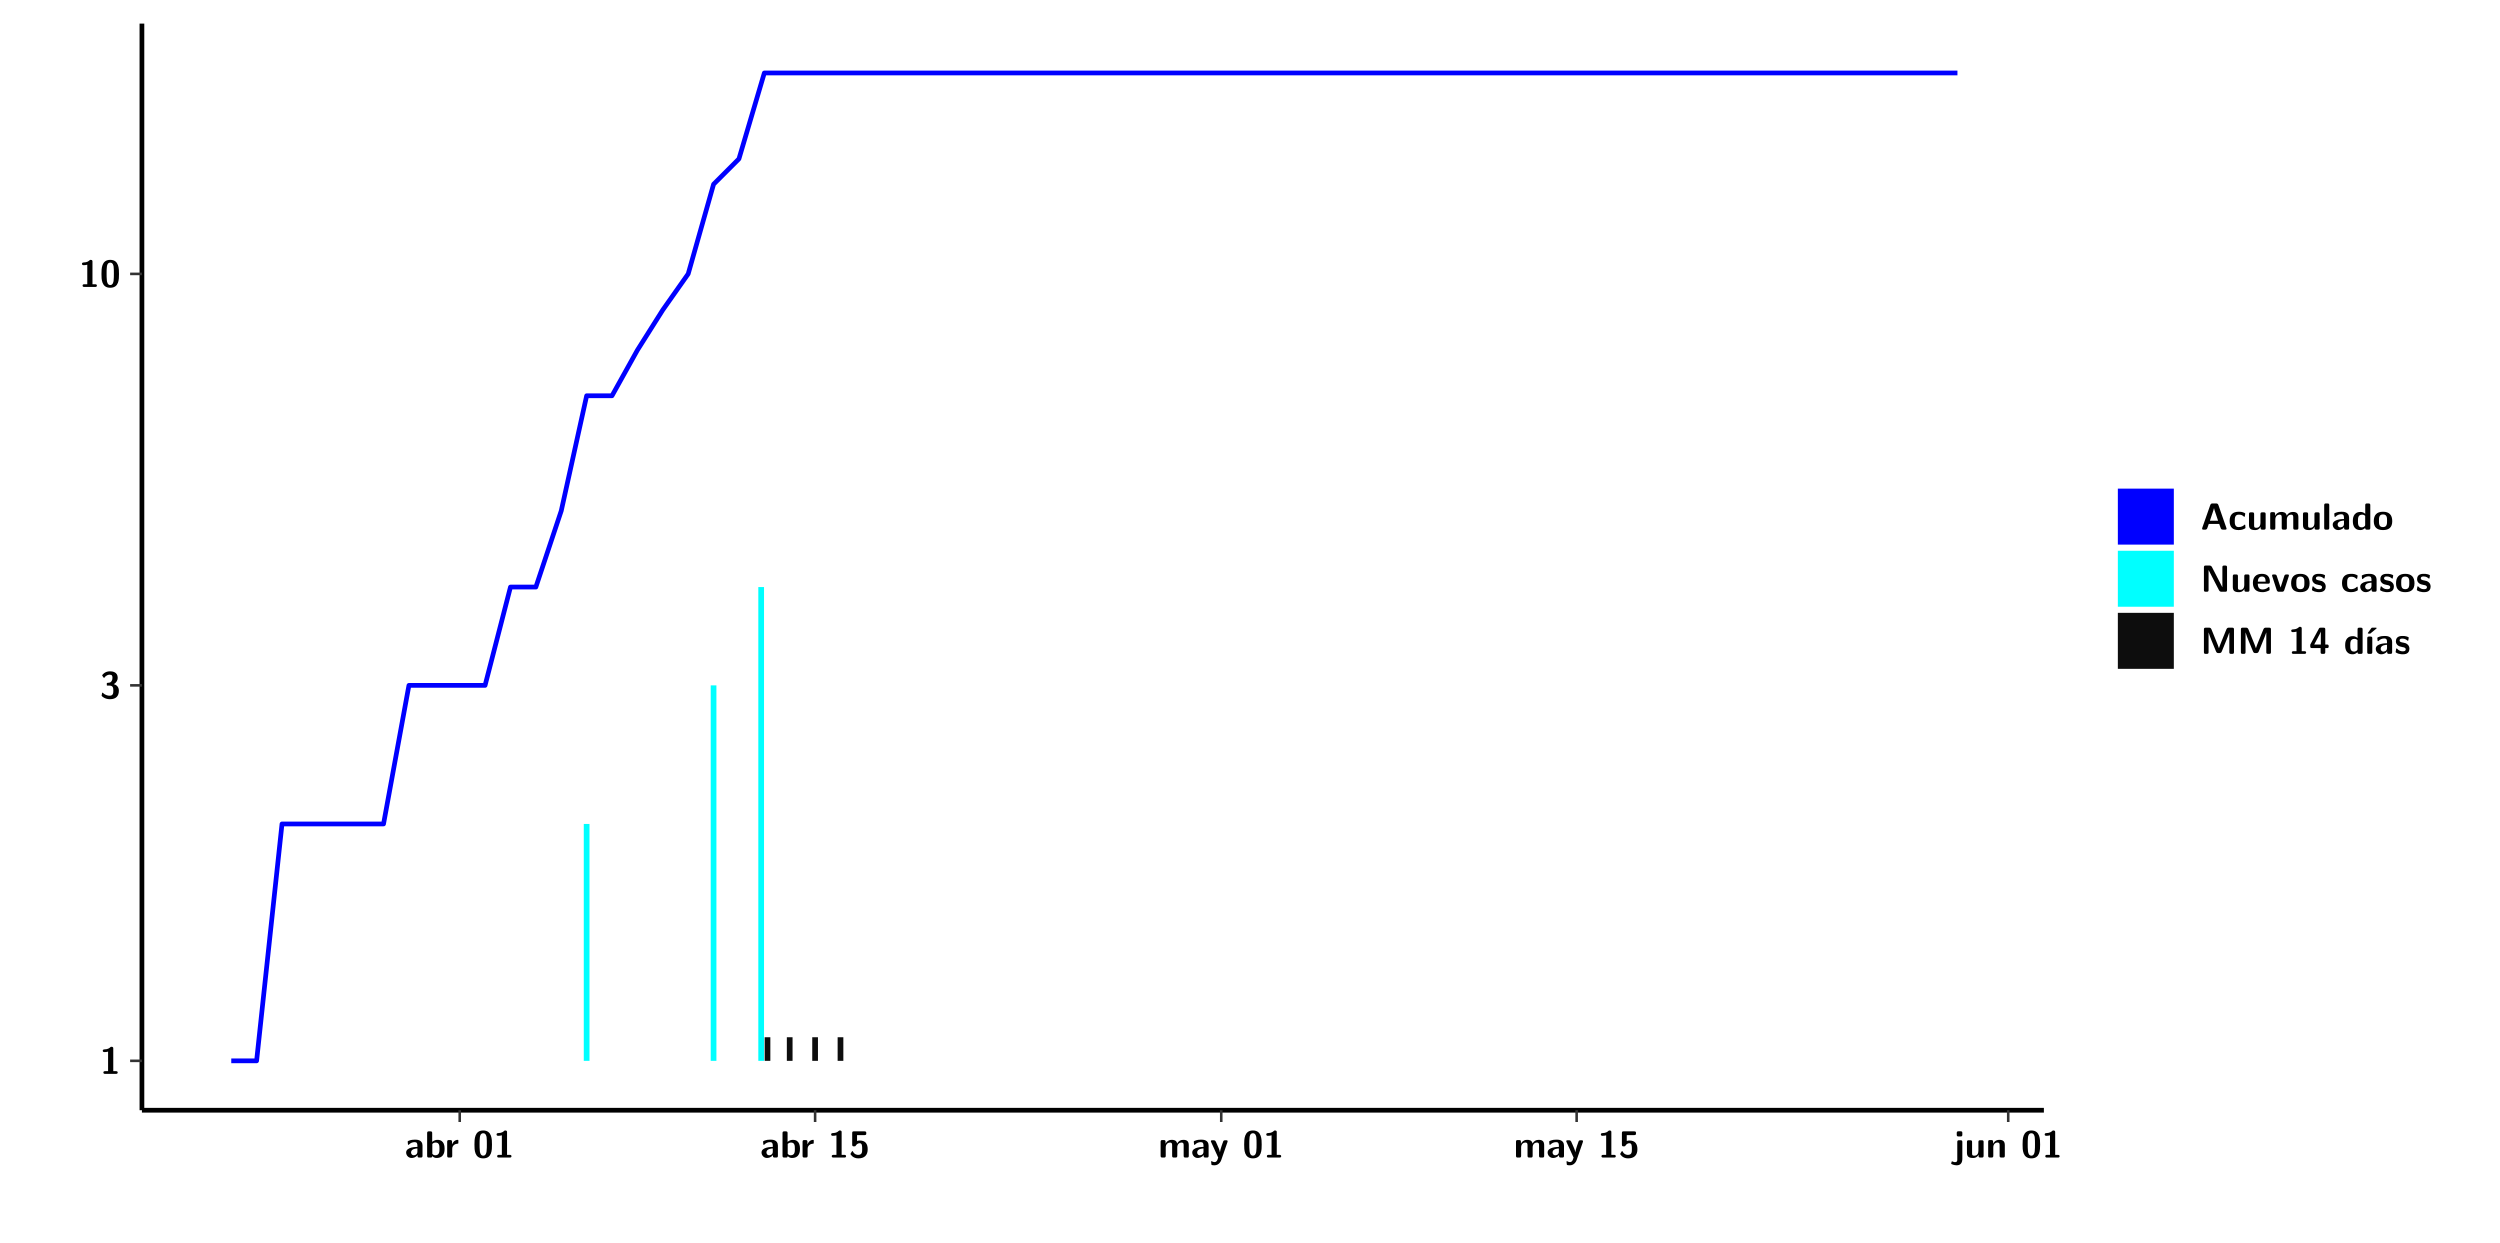
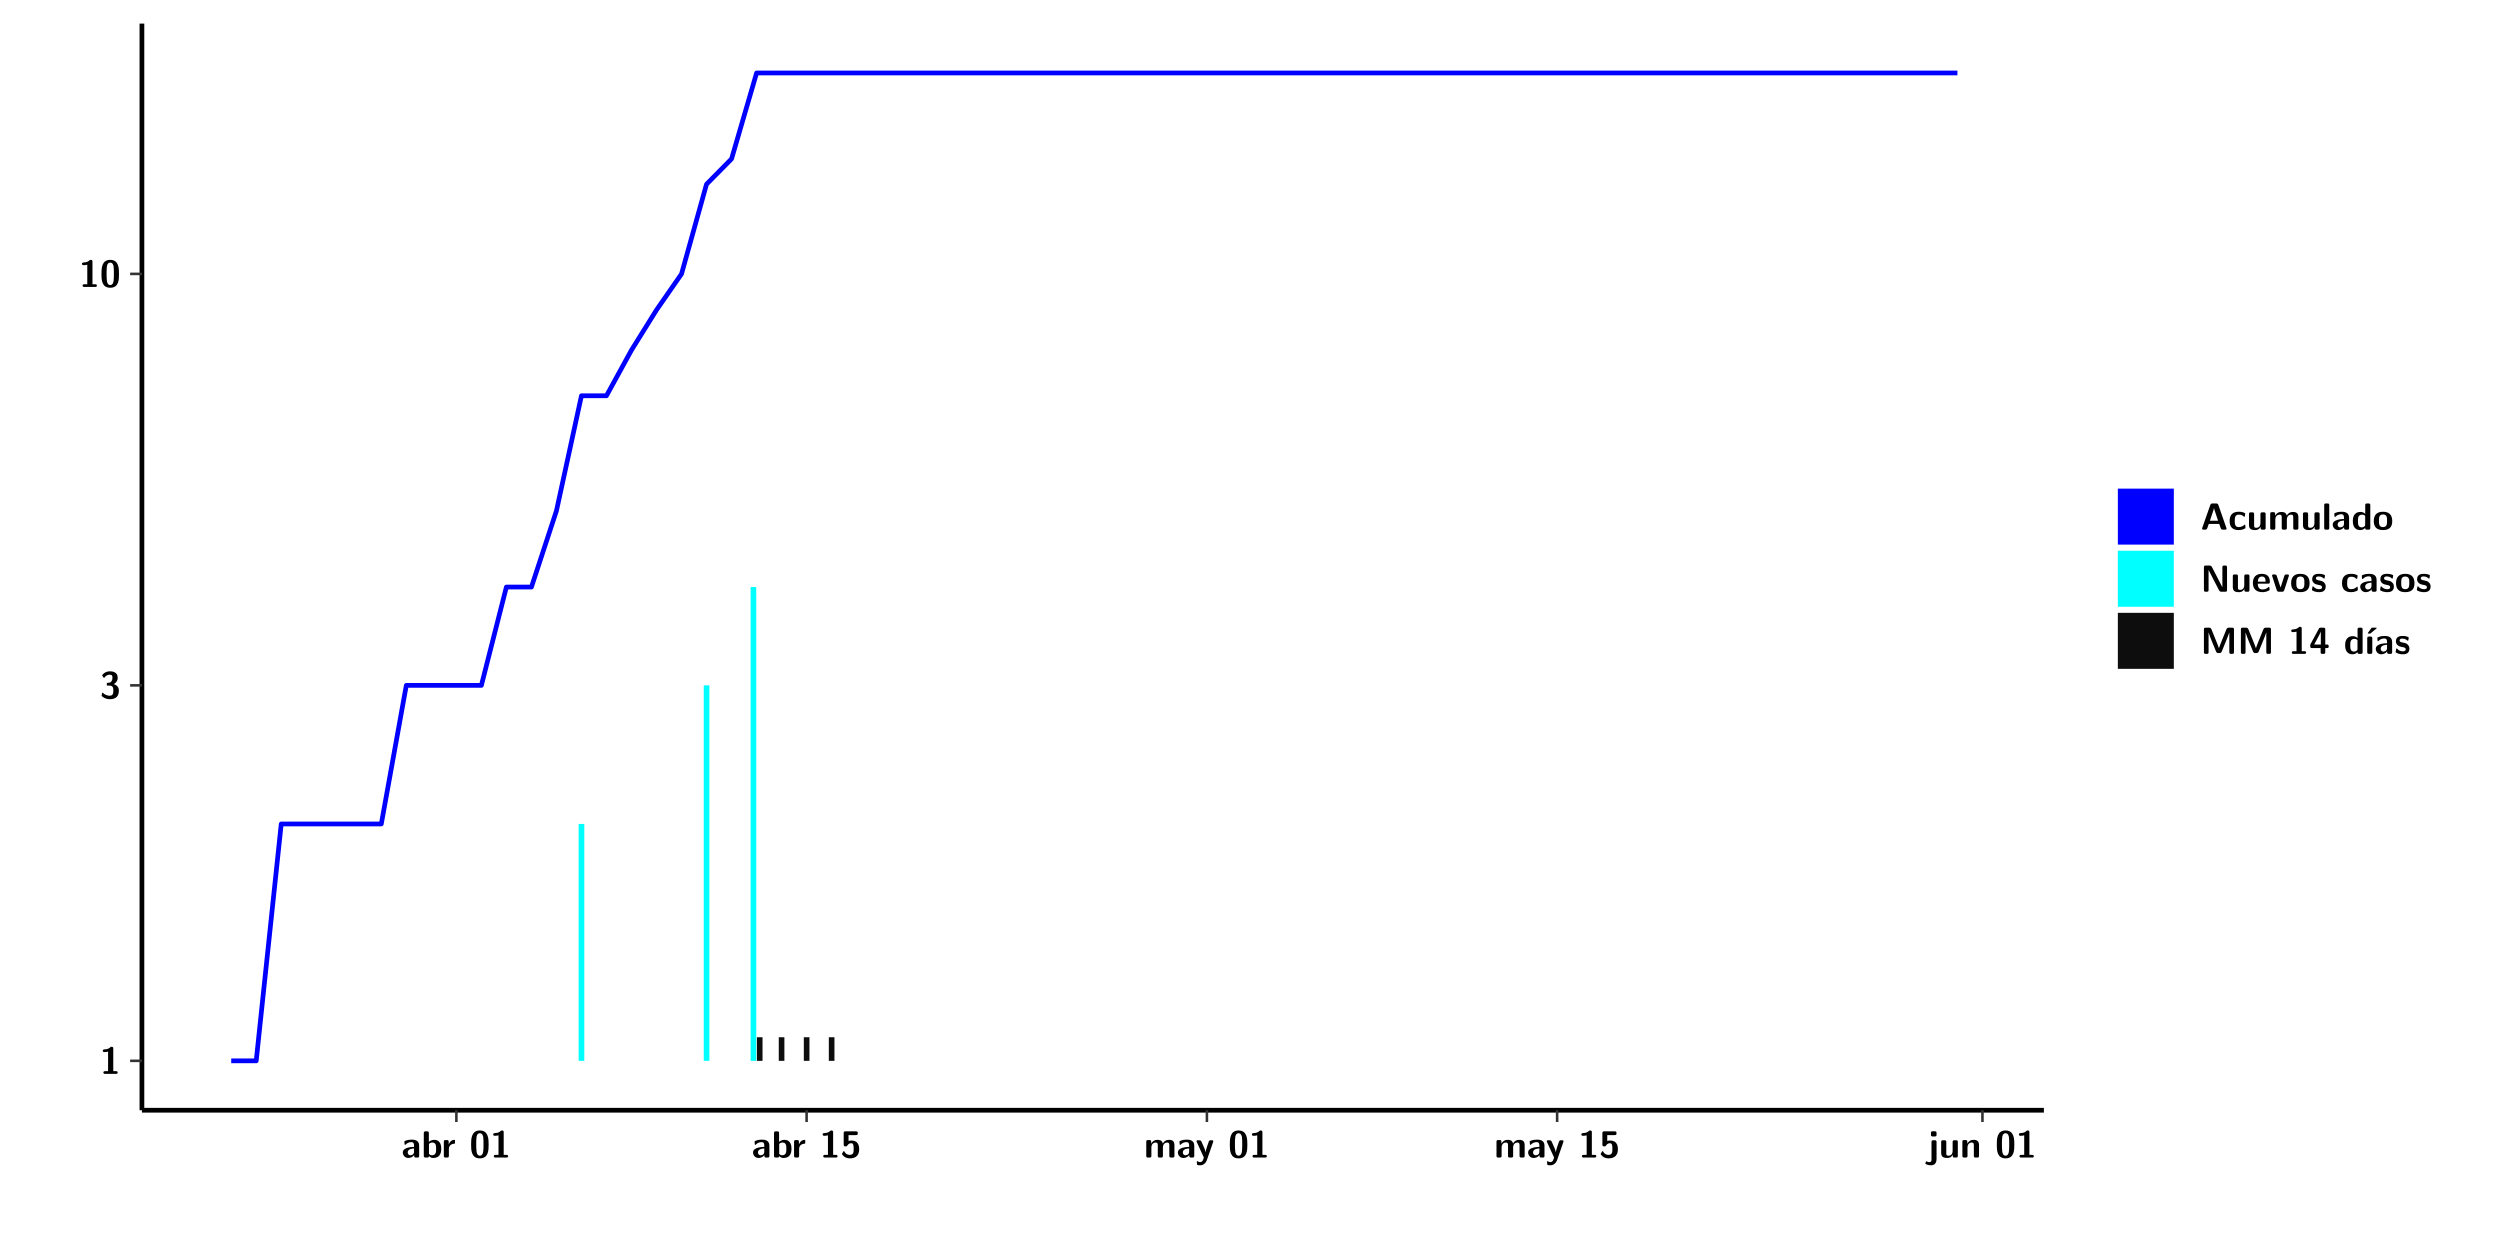
<svg xmlns="http://www.w3.org/2000/svg" xmlns:xlink="http://www.w3.org/1999/xlink" width="579.653pt" height="288pt" viewBox="0 0 579.653 288" version="1.1">
  <defs>
    <g>
      <symbol overflow="visible" id="glyph0-0">
        <path style="stroke:none;" d="" />
      </symbol>
      <symbol overflow="visible" id="glyph0-1">
        <path style="stroke:none;" d="M 3.109 -5.859 C 3.109 -6.016 3.109 -6.281 2.719 -6.281 C 2.547 -6.281 2.516 -6.266 2.406 -6.156 C 2.25 -6.016 1.922 -5.688 1.047 -5.672 C 0.891 -5.672 0.672 -5.609 0.672 -5.359 C 0.672 -5.047 0.969 -5.047 1.094 -5.047 C 1.344 -5.047 1.656 -5.078 1.906 -5.156 L 1.906 -0.625 L 1.234 -0.625 C 1.109 -0.625 0.812 -0.625 0.812 -0.312 C 0.812 0 1.109 0 1.234 0 L 3.719 0 C 3.828 0 4.141 0 4.141 -0.312 C 4.141 -0.625 3.828 -0.625 3.719 -0.625 L 3.109 -0.625 Z M 3.109 -5.859 " />
      </symbol>
      <symbol overflow="visible" id="glyph0-2">
        <path style="stroke:none;" d="M 0.844 -4.859 C 0.906 -4.766 0.953 -4.766 0.969 -4.766 C 1.031 -4.766 1.047 -4.797 1.094 -4.859 C 1.547 -5.5 2.172 -5.5 2.281 -5.5 C 2.844 -5.5 2.922 -5.203 2.922 -4.781 C 2.922 -4.656 2.922 -4.234 2.641 -3.906 C 2.438 -3.656 2.219 -3.641 1.953 -3.625 C 1.859 -3.609 1.688 -3.609 1.672 -3.578 C 1.609 -3.562 1.609 -3.5 1.609 -3.359 L 1.609 -3.203 C 1.609 -2.984 1.609 -2.969 1.844 -2.969 L 2.219 -2.969 C 3.031 -2.969 3.125 -2.469 3.125 -1.797 C 3.125 -1.203 3.062 -0.625 2.266 -0.625 C 1.984 -0.625 1.328 -0.688 0.75 -1.25 C 0.672 -1.328 0.656 -1.328 0.625 -1.328 C 0.531 -1.328 0.516 -1.25 0.516 -1.234 C 0.516 -1.234 0.406 -0.672 0.406 -0.625 C 0.406 -0.516 1.156 0.188 2.312 0.188 C 3.812 0.188 4.406 -0.609 4.406 -1.781 C 4.406 -2.562 3.984 -3.109 3.203 -3.297 C 3.906 -3.688 4.141 -4.266 4.141 -4.766 C 4.141 -6.156 2.891 -6.281 2.328 -6.281 C 1.125 -6.281 0.531 -5.422 0.531 -5.344 C 0.531 -5.297 0.594 -5.219 0.594 -5.219 Z M 0.844 -4.859 " />
      </symbol>
      <symbol overflow="visible" id="glyph0-3">
        <path style="stroke:none;" d="M 4.438 -3 C 4.438 -4.203 4.438 -6.281 2.406 -6.281 C 0.375 -6.281 0.375 -4.219 0.375 -3 C 0.375 -1.812 0.375 0.188 2.406 0.188 C 4.438 0.188 4.438 -1.781 4.438 -3 Z M 2.406 -0.438 C 1.75 -0.438 1.656 -1.25 1.625 -1.484 C 1.562 -1.953 1.562 -2.766 1.562 -3.125 C 1.562 -3.641 1.562 -4.203 1.625 -4.641 C 1.641 -4.875 1.734 -5.641 2.406 -5.641 C 3.047 -5.641 3.156 -4.906 3.188 -4.734 C 3.25 -4.281 3.25 -3.594 3.25 -3.125 C 3.25 -2.625 3.25 -1.953 3.188 -1.469 C 3.156 -1.234 3.062 -0.438 2.406 -0.438 Z M 2.406 -0.438 " />
      </symbol>
      <symbol overflow="visible" id="glyph0-4">
        <path style="stroke:none;" d="M 4.062 -2.766 C 4.062 -4.156 2.734 -4.156 2.297 -4.156 C 1.891 -4.156 1.453 -4.125 0.859 -3.891 C 0.672 -3.797 0.625 -3.781 0.625 -3.688 C 0.625 -3.625 0.688 -3.109 0.688 -3.047 C 0.703 -2.984 0.75 -2.938 0.812 -2.938 C 0.844 -2.938 0.875 -2.969 0.906 -3 C 1.281 -3.391 1.719 -3.578 2.266 -3.578 C 2.734 -3.578 2.875 -3.297 2.875 -2.781 L 2.875 -2.469 C 2.562 -2.469 0.266 -2.453 0.266 -1.172 C 0.266 -0.547 0.766 0.094 1.531 0.094 C 1.828 0.094 2.484 0.016 2.906 -0.594 L 2.906 -0.422 C 2.906 -0.141 2.969 0 3.328 0 L 3.641 0 C 3.984 0 4.062 -0.109 4.062 -0.422 Z M 2.875 -1.344 C 2.875 -0.531 2.047 -0.531 2.016 -0.531 C 1.641 -0.531 1.406 -0.844 1.406 -1.188 C 1.406 -2.047 2.625 -2.109 2.875 -2.109 Z M 2.875 -1.344 " />
      </symbol>
      <symbol overflow="visible" id="glyph0-5">
        <path style="stroke:none;" d="M 1.703 -5.656 C 1.703 -5.938 1.641 -6.078 1.281 -6.078 L 0.953 -6.078 C 0.641 -6.078 0.531 -5.984 0.531 -5.656 L 0.531 -0.422 C 0.531 -0.109 0.625 0 0.953 0 L 1.312 0 C 1.453 0 1.719 0 1.734 -0.344 C 2.125 0.094 2.578 0.094 2.719 0.094 C 4.578 0.094 4.578 -1.594 4.578 -2.031 C 4.578 -2.453 4.578 -4.109 2.938 -4.109 C 2.219 -4.109 1.781 -3.703 1.703 -3.625 Z M 1.734 -3.172 C 1.844 -3.281 2.109 -3.484 2.5 -3.484 C 3.391 -3.484 3.391 -2.672 3.391 -2.016 C 3.391 -1.375 3.391 -0.531 2.406 -0.531 C 2.047 -0.531 1.828 -0.75 1.734 -0.875 Z M 1.734 -3.172 " />
      </symbol>
      <symbol overflow="visible" id="glyph0-6">
        <path style="stroke:none;" d="M 1.703 -2.016 C 1.703 -2.844 2.391 -3.188 2.938 -3.219 C 3.109 -3.234 3.125 -3.234 3.125 -3.469 L 3.125 -3.875 C 3.125 -4.047 3.125 -4.109 2.969 -4.109 C 2.719 -4.109 2.078 -4.031 1.672 -3.078 L 1.656 -3.078 L 1.656 -3.641 C 1.656 -3.922 1.594 -4.062 1.234 -4.062 L 0.953 -4.062 C 0.641 -4.062 0.531 -3.969 0.531 -3.641 L 0.531 -0.422 C 0.531 -0.109 0.625 0 0.953 0 L 1.281 0 C 1.609 0 1.703 -0.109 1.703 -0.422 Z M 1.703 -2.016 " />
      </symbol>
      <symbol overflow="visible" id="glyph0-7">
        <path style="stroke:none;" d="M 1.859 -5.203 L 3.578 -5.203 C 4 -5.203 4 -5.406 4 -5.641 C 4 -5.875 4 -6.078 3.578 -6.078 L 1.141 -6.078 C 0.875 -6.078 0.734 -6.031 0.734 -5.688 L 0.734 -3 C 0.734 -2.609 0.922 -2.594 1.172 -2.594 C 1.391 -2.594 1.469 -2.594 1.594 -2.812 C 1.812 -3.141 2.109 -3.328 2.469 -3.328 C 3.047 -3.328 3.047 -2.656 3.047 -1.969 C 3.047 -1.297 3.047 -0.625 2.125 -0.625 C 1.844 -0.625 1.25 -0.703 0.906 -1.406 C 0.875 -1.453 0.844 -1.5 0.781 -1.5 C 0.719 -1.5 0.703 -1.469 0.656 -1.391 C 0.531 -1.188 0.328 -0.891 0.328 -0.828 C 0.328 -0.75 0.891 0.188 2.141 0.188 C 3.562 0.188 4.328 -0.516 4.328 -1.938 C 4.328 -3.094 3.844 -3.953 2.5 -3.953 C 2.281 -3.953 2.078 -3.922 1.859 -3.844 Z M 1.859 -5.203 " />
      </symbol>
      <symbol overflow="visible" id="glyph0-8">
        <path style="stroke:none;" d="M 7.062 -2.844 C 7.062 -3.75 6.672 -4.109 5.781 -4.109 C 5.156 -4.109 4.688 -3.828 4.359 -3.25 C 4.219 -4.078 3.484 -4.109 3.109 -4.109 C 2.938 -4.109 2.578 -4.109 2.188 -3.828 C 1.906 -3.625 1.734 -3.344 1.672 -3.203 L 1.672 -3.641 C 1.672 -3.922 1.609 -4.062 1.25 -4.062 L 0.953 -4.062 C 0.625 -4.062 0.531 -3.969 0.531 -3.641 L 0.531 -0.422 C 0.531 -0.109 0.625 0 0.953 0 L 1.297 0 C 1.625 0 1.719 -0.109 1.719 -0.422 L 1.719 -2.359 C 1.719 -3.141 2.25 -3.484 2.688 -3.484 C 3.109 -3.484 3.203 -3.297 3.203 -2.828 L 3.203 -0.422 C 3.203 -0.109 3.297 0 3.625 0 L 3.969 0 C 4.297 0 4.391 -0.109 4.391 -0.422 L 4.391 -2.359 C 4.391 -3.141 4.922 -3.484 5.359 -3.484 C 5.781 -3.484 5.875 -3.297 5.875 -2.828 L 5.875 -0.422 C 5.875 -0.109 5.969 0 6.297 0 L 6.641 0 C 6.984 0 7.062 -0.109 7.062 -0.422 Z M 7.062 -2.844 " />
      </symbol>
      <symbol overflow="visible" id="glyph0-9">
        <path style="stroke:none;" d="M 4.109 -3.609 C 4.141 -3.719 4.141 -3.734 4.141 -3.781 C 4.141 -4.016 3.906 -4.016 3.797 -4.016 L 3.609 -4.016 C 3.469 -4.016 3.266 -4.016 3.141 -3.812 C 3.109 -3.766 2.406 -1.828 2.359 -1.25 L 2.344 -1.25 C 2.312 -1.672 1.953 -2.484 1.562 -3.328 C 1.328 -3.891 1.266 -4.016 0.828 -4.016 L 0.594 -4.016 C 0.469 -4.016 0.25 -4.016 0.25 -3.781 C 0.25 -3.75 0.281 -3.688 0.297 -3.641 L 1.953 0 C 1.891 0.188 1.859 0.281 1.828 0.375 C 1.734 0.656 1.578 1.047 1.109 1.047 C 0.812 1.047 0.609 0.922 0.516 0.875 C 0.469 0.844 0.453 0.828 0.422 0.828 C 0.391 0.828 0.312 0.859 0.312 0.969 C 0.312 1.031 0.375 1.641 0.391 1.672 C 0.469 1.781 0.953 1.797 1.094 1.797 C 2.172 1.797 2.609 0.766 2.672 0.547 Z M 4.109 -3.609 " />
      </symbol>
      <symbol overflow="visible" id="glyph0-10">
        <path style="stroke:none;" d="M 1.969 -5.672 C 1.969 -5.953 1.906 -6.094 1.547 -6.094 L 1.094 -6.094 C 0.766 -6.094 0.672 -5.984 0.672 -5.672 L 0.672 -5.312 C 0.672 -5.031 0.734 -4.891 1.094 -4.891 L 1.547 -4.891 C 1.875 -4.891 1.969 -5 1.969 -5.312 Z M 0.797 0.484 C 0.797 0.703 0.797 1.062 0.25 1.062 C 0.156 1.062 -0.094 1.031 -0.266 0.922 C -0.359 0.875 -0.375 0.875 -0.406 0.875 C -0.484 0.875 -0.5 0.922 -0.547 1.094 C -0.609 1.281 -0.625 1.359 -0.625 1.391 C -0.625 1.547 0.109 1.797 0.656 1.797 C 1.625 1.797 1.969 1.141 1.969 0.281 L 1.969 -3.594 C 1.969 -3.875 1.906 -4.016 1.547 -4.016 L 1.219 -4.016 C 0.891 -4.016 0.797 -3.906 0.797 -3.594 Z M 0.797 0.484 " />
      </symbol>
      <symbol overflow="visible" id="glyph0-11">
        <path style="stroke:none;" d="M 4.391 -3.594 C 4.391 -3.875 4.328 -4.016 3.969 -4.016 L 3.609 -4.016 C 3.281 -4.016 3.188 -3.906 3.188 -3.594 L 3.188 -1.516 C 3.188 -0.938 2.891 -0.438 2.266 -0.438 C 1.766 -0.438 1.719 -0.562 1.719 -1.031 L 1.719 -3.594 C 1.719 -3.875 1.656 -4.016 1.297 -4.016 L 0.953 -4.016 C 0.625 -4.016 0.531 -3.922 0.531 -3.594 L 0.531 -1.109 C 0.531 -0.172 1.031 0.094 1.953 0.094 C 2.188 0.094 2.812 0.094 3.219 -0.656 L 3.219 -0.422 C 3.219 -0.141 3.281 0 3.641 0 L 3.969 0 C 4.297 0 4.391 -0.109 4.391 -0.422 Z M 4.391 -3.594 " />
      </symbol>
      <symbol overflow="visible" id="glyph0-12">
        <path style="stroke:none;" d="M 4.391 -2.844 C 4.391 -3.75 4 -4.109 3.109 -4.109 C 2.188 -4.109 1.781 -3.438 1.672 -3.203 L 1.672 -3.641 C 1.672 -3.922 1.609 -4.062 1.25 -4.062 L 0.953 -4.062 C 0.625 -4.062 0.531 -3.969 0.531 -3.641 L 0.531 -0.422 C 0.531 -0.109 0.625 0 0.953 0 L 1.297 0 C 1.625 0 1.719 -0.109 1.719 -0.422 L 1.719 -2.359 C 1.719 -3.125 2.219 -3.484 2.688 -3.484 C 3.109 -3.484 3.188 -3.281 3.188 -2.828 L 3.188 -0.422 C 3.188 -0.141 3.25 0 3.609 0 L 3.969 0 C 4.297 0 4.391 -0.109 4.391 -0.422 Z M 4.391 -2.844 " />
      </symbol>
      <symbol overflow="visible" id="glyph0-13">
        <path style="stroke:none;" d="M 4.156 -5.703 C 4.031 -6.078 3.766 -6.078 3.594 -6.078 L 2.828 -6.078 C 2.641 -6.078 2.391 -6.078 2.266 -5.703 L 0.406 -0.406 C 0.375 -0.297 0.375 -0.281 0.375 -0.234 C 0.375 0 0.594 0 0.703 0 L 1.031 0 C 1.188 0 1.453 0 1.578 -0.344 L 1.922 -1.328 L 4.344 -1.328 L 4.641 -0.484 C 4.75 -0.172 4.812 0 5.234 0 L 5.703 0 C 5.828 0 6.047 0 6.047 -0.234 C 6.047 -0.281 6.047 -0.297 6 -0.406 Z M 2.812 -3.938 C 2.938 -4.328 3.062 -4.656 3.125 -4.969 L 3.141 -4.969 C 3.188 -4.766 3.188 -4.75 3.25 -4.547 L 4.078 -2.078 L 2.188 -2.078 Z M 2.812 -3.938 " />
      </symbol>
      <symbol overflow="visible" id="glyph0-14">
        <path style="stroke:none;" d="M 4 -0.438 C 4 -0.531 3.969 -0.938 3.953 -1.047 C 3.953 -1.078 3.938 -1.172 3.844 -1.172 C 3.812 -1.172 3.797 -1.172 3.703 -1.078 C 3.562 -0.953 3.141 -0.594 2.422 -0.594 C 1.516 -0.594 1.516 -1.469 1.516 -2.031 C 1.516 -2.75 1.562 -3.484 2.453 -3.484 C 3.031 -3.484 3.266 -3.344 3.578 -3.078 C 3.688 -2.984 3.703 -2.984 3.734 -2.984 C 3.828 -2.984 3.844 -3.062 3.844 -3.094 C 3.859 -3.172 3.953 -3.656 3.953 -3.703 C 3.953 -3.781 3.891 -3.812 3.75 -3.891 C 3.328 -4.078 3.062 -4.156 2.453 -4.156 C 1.141 -4.156 0.328 -3.547 0.328 -2.016 C 0.328 -0.562 1.078 0.094 2.406 0.094 C 2.641 0.094 3.172 0.094 3.75 -0.203 C 4 -0.344 4 -0.344 4 -0.438 Z M 4 -0.438 " />
      </symbol>
      <symbol overflow="visible" id="glyph0-15">
        <path style="stroke:none;" d="M 1.703 -5.656 C 1.703 -5.938 1.641 -6.078 1.281 -6.078 L 0.953 -6.078 C 0.641 -6.078 0.531 -5.984 0.531 -5.656 L 0.531 -0.422 C 0.531 -0.109 0.625 0 0.953 0 L 1.281 0 C 1.609 0 1.703 -0.109 1.703 -0.422 Z M 1.703 -5.656 " />
      </symbol>
      <symbol overflow="visible" id="glyph0-16">
        <path style="stroke:none;" d="M 4.375 -5.656 C 4.375 -5.938 4.312 -6.078 3.953 -6.078 L 3.625 -6.078 C 3.297 -6.078 3.203 -5.969 3.203 -5.656 L 3.203 -3.672 C 2.812 -4.047 2.375 -4.109 2.109 -4.109 C 0.328 -4.109 0.328 -2.422 0.328 -2 C 0.328 -1.594 0.328 0.094 2.062 0.094 C 2.422 0.094 2.812 -0.016 3.188 -0.406 C 3.188 -0.094 3.297 0 3.609 0 L 3.953 0 C 4.281 0 4.375 -0.109 4.375 -0.422 Z M 3.188 -1.094 C 3.188 -0.953 3.188 -0.875 2.922 -0.688 C 2.703 -0.547 2.5 -0.531 2.406 -0.531 C 1.516 -0.531 1.516 -1.344 1.516 -2 C 1.516 -2.656 1.516 -3.484 2.5 -3.484 C 2.75 -3.484 2.984 -3.391 3.188 -3.203 Z M 3.188 -1.094 " />
      </symbol>
      <symbol overflow="visible" id="glyph0-17">
        <path style="stroke:none;" d="M 4.547 -1.969 C 4.547 -3.406 3.844 -4.156 2.406 -4.156 C 0.953 -4.156 0.266 -3.391 0.266 -1.969 C 0.266 -0.547 1.031 0.094 2.406 0.094 C 3.781 0.094 4.547 -0.531 4.547 -1.969 Z M 2.406 -0.594 C 1.469 -0.594 1.469 -1.375 1.469 -2.078 C 1.469 -2.75 1.469 -3.531 2.406 -3.531 C 3.344 -3.531 3.344 -2.766 3.344 -2.078 C 3.344 -1.391 3.344 -0.594 2.406 -0.594 Z M 2.406 -0.594 " />
      </symbol>
      <symbol overflow="visible" id="glyph0-18">
        <path style="stroke:none;" d="M 2.656 -5.734 C 2.469 -6.078 2.203 -6.078 2.031 -6.078 L 1.219 -6.078 C 0.906 -6.078 0.797 -5.984 0.797 -5.656 L 0.797 -0.422 C 0.797 -0.109 0.891 0 1.219 0 L 1.453 0 C 1.781 0 1.875 -0.109 1.875 -0.422 L 1.875 -5.016 L 1.891 -5.016 L 4.297 -0.344 C 4.484 0 4.75 0 4.922 0 L 5.734 0 C 6.062 0 6.156 -0.109 6.156 -0.422 L 6.156 -5.656 C 6.156 -5.938 6.094 -6.078 5.734 -6.078 L 5.5 -6.078 C 5.156 -6.078 5.078 -5.969 5.078 -5.656 L 5.078 -1.062 L 5.062 -1.062 Z M 2.656 -5.734 " />
      </symbol>
      <symbol overflow="visible" id="glyph0-19">
        <path style="stroke:none;" d="M 3.781 -1.875 C 3.984 -1.875 4.203 -1.891 4.203 -2.281 C 4.203 -3.406 3.672 -4.156 2.359 -4.156 C 0.969 -4.156 0.266 -3.375 0.266 -2.047 C 0.266 -0.609 1.109 0.094 2.484 0.094 C 2.812 0.094 3.312 0.047 3.891 -0.234 C 4.078 -0.328 4.141 -0.359 4.141 -0.469 C 4.141 -0.531 4.125 -0.781 4.109 -0.844 C 4.078 -1.125 4.062 -1.125 3.984 -1.125 C 3.953 -1.125 3.938 -1.125 3.844 -1.047 C 3.328 -0.594 2.797 -0.531 2.516 -0.531 C 1.531 -0.531 1.422 -1.312 1.391 -1.875 Z M 1.406 -2.344 C 1.422 -2.875 1.609 -3.531 2.359 -3.531 C 3.062 -3.531 3.203 -3.031 3.219 -2.344 Z M 1.406 -2.344 " />
      </symbol>
      <symbol overflow="visible" id="glyph0-20">
        <path style="stroke:none;" d="M 4.109 -3.609 C 4.141 -3.719 4.141 -3.75 4.141 -3.766 C 4.141 -4.016 3.922 -4.016 3.797 -4.016 L 3.609 -4.016 C 3.25 -4.016 3.141 -3.891 3.062 -3.641 L 2.203 -0.984 L 1.328 -3.641 C 1.266 -3.828 1.203 -4.016 0.781 -4.016 L 0.578 -4.016 C 0.453 -4.016 0.234 -4.016 0.234 -3.766 C 0.234 -3.75 0.234 -3.719 0.266 -3.609 L 1.312 -0.375 C 1.438 0 1.703 0 1.859 0 L 2.5 0 C 2.672 0 2.938 0 3.062 -0.375 Z M 4.109 -3.609 " />
      </symbol>
      <symbol overflow="visible" id="glyph0-21">
        <path style="stroke:none;" d="M 3.469 -1.234 C 3.469 -1.734 3.203 -2.031 3.047 -2.172 C 2.703 -2.484 2.391 -2.547 2.031 -2.609 C 1.547 -2.703 1.188 -2.766 1.188 -3.109 C 1.188 -3.469 1.484 -3.547 1.828 -3.547 C 2.406 -3.547 2.719 -3.328 2.953 -3.125 C 3.047 -3.047 3.062 -3.047 3.094 -3.047 C 3.188 -3.047 3.203 -3.125 3.203 -3.156 C 3.219 -3.219 3.312 -3.719 3.312 -3.766 C 3.312 -3.906 2.844 -4.031 2.75 -4.062 C 2.406 -4.156 2.125 -4.156 1.891 -4.156 C 1.5 -4.156 0.328 -4.156 0.328 -2.906 C 0.328 -2.484 0.516 -2.219 0.75 -2 C 1.062 -1.734 1.406 -1.672 1.906 -1.562 C 2.156 -1.531 2.609 -1.453 2.609 -1.062 C 2.609 -0.656 2.266 -0.594 1.922 -0.594 C 1.531 -0.594 1.047 -0.703 0.625 -1.188 C 0.594 -1.234 0.562 -1.266 0.516 -1.266 C 0.422 -1.266 0.406 -1.188 0.391 -1.125 C 0.375 -1.016 0.266 -0.516 0.266 -0.422 C 0.266 -0.266 0.922 -0.062 0.922 -0.047 C 1.406 0.094 1.766 0.094 1.922 0.094 C 2.359 0.094 3.469 0.062 3.469 -1.234 Z M 3.469 -1.234 " />
      </symbol>
      <symbol overflow="visible" id="glyph0-22">
        <path style="stroke:none;" d="M 4.859 -2.859 C 4.688 -2.422 4.359 -1.609 4.281 -1.312 C 4.203 -1.625 3.844 -2.484 3.656 -2.953 L 2.531 -5.719 C 2.391 -6.078 2.109 -6.078 1.953 -6.078 L 1.219 -6.078 C 0.906 -6.078 0.797 -5.984 0.797 -5.656 L 0.797 -0.422 C 0.797 -0.109 0.891 0 1.219 0 L 1.453 0 C 1.781 0 1.875 -0.109 1.875 -0.422 L 1.875 -4.953 L 1.891 -4.953 C 1.984 -4.562 2.375 -3.578 2.578 -3.062 L 3.609 -0.562 C 3.766 -0.188 3.969 -0.188 4.266 -0.188 C 4.562 -0.188 4.781 -0.188 4.938 -0.562 L 6.062 -3.328 C 6.141 -3.531 6.625 -4.719 6.672 -4.953 L 6.688 -4.953 L 6.688 -0.422 C 6.688 -0.141 6.75 0 7.109 0 L 7.344 0 C 7.672 0 7.766 -0.109 7.766 -0.422 L 7.766 -5.656 C 7.766 -5.938 7.703 -6.078 7.344 -6.078 L 6.609 -6.078 C 6.391 -6.078 6.172 -6.062 6.016 -5.703 Z M 4.859 -2.859 " />
      </symbol>
      <symbol overflow="visible" id="glyph0-23">
        <path style="stroke:none;" d="M 0.344 -2.297 C 0.266 -2.172 0.266 -2.141 0.266 -1.984 L 0.266 -1.766 C 0.266 -1.484 0.328 -1.344 0.688 -1.344 L 2.672 -1.344 L 2.672 -0.422 C 2.672 -0.141 2.719 0 3.078 0 L 3.328 0 C 3.656 0 3.75 -0.109 3.75 -0.422 L 3.75 -1.344 L 4.125 -1.344 C 4.391 -1.344 4.547 -1.406 4.547 -1.75 C 4.547 -2.078 4.422 -2.172 4.125 -2.172 L 3.75 -2.172 L 3.75 -5.656 C 3.75 -5.984 3.656 -6.078 3.328 -6.078 L 2.688 -6.078 C 2.531 -6.078 2.391 -6.078 2.281 -5.875 Z M 1.188 -2.172 C 2.578 -4.75 2.672 -5.016 2.703 -5.156 L 2.719 -5.156 L 2.719 -2.172 Z M 1.188 -2.172 " />
      </symbol>
      <symbol overflow="visible" id="glyph0-24">
        <path style="stroke:none;" d="M 3.906 -5.844 C 3.953 -5.875 4 -5.922 4 -5.969 C 4 -6.078 3.906 -6.078 3.766 -6.078 L 3.047 -6.078 C 2.875 -6.078 2.859 -6.078 2.781 -5.984 L 2.031 -4.953 C 1.953 -4.859 1.953 -4.844 1.953 -4.828 C 1.953 -4.703 2.047 -4.703 2.188 -4.703 L 2.516 -4.703 Z M 3.906 -5.844 " />
      </symbol>
      <symbol overflow="visible" id="glyph0-25">
        <path style="stroke:none;" d="M 1.703 -3.594 C 1.703 -3.875 1.641 -4.016 1.281 -4.016 L 0.953 -4.016 C 0.641 -4.016 0.531 -3.922 0.531 -3.594 L 0.531 -0.422 C 0.531 -0.109 0.625 0 0.953 0 L 1.281 0 C 1.609 0 1.703 -0.109 1.703 -0.422 Z M 1.703 -3.594 " />
      </symbol>
    </g>
    <clipPath id="clip1">
      <path d="M 0 0 L 576.008 0 L 576.008 288 L 0 288 Z M 0 0 " />
    </clipPath>
    <clipPath id="clip2">
      <path d="M 32.906 5.477 L 473.898 5.477 L 473.898 257.414 L 32.906 257.414 Z M 32.906 5.477 " />
    </clipPath>
  </defs>
  <g id="surface1">
    <g clip-path="url(#clip1)" clip-rule="nonzero">
      <path style="fill-rule:nonzero;fill:rgb(100%,100%,100%);fill-opacity:1;stroke-width:0.598;stroke-linecap:round;stroke-linejoin:round;stroke:rgb(100%,100%,100%);stroke-opacity:1;stroke-miterlimit:10;" d="M 0 0 L 0 288.004 L 576.008 288.004 L 576.008 0 Z M 0 0 " transform="matrix(1,0,0,-1,0,288)" />
    </g>
    <g clip-path="url(#clip2)" clip-rule="nonzero">
      <path style=" stroke:none;fill-rule:nonzero;fill:rgb(100%,100%,100%);fill-opacity:1;" d="M 32.906 257.414 L 32.906 5.477 L 473.898 5.477 L 473.898 257.414 Z M 32.906 257.414 " />
    </g>
-     <path style=" stroke:none;fill-rule:nonzero;fill:rgb(0%,100%,100%);fill-opacity:1;" d="M 135.355 245.969 L 135.355 191.043 L 136.68 191.043 L 136.68 245.969 Z M 135.355 245.969 " />
-     <path style=" stroke:none;fill-rule:nonzero;fill:rgb(0%,100%,100%);fill-opacity:1;" d="M 164.785 245.969 L 164.785 158.914 L 166.109 158.914 L 166.109 245.969 Z M 164.785 245.969 " />
-     <path style=" stroke:none;fill-rule:nonzero;fill:rgb(0%,100%,100%);fill-opacity:1;" d="M 175.824 245.969 L 175.824 136.117 L 177.148 136.117 L 177.148 245.969 Z M 175.824 245.969 " />
-     <path style=" stroke:none;fill-rule:nonzero;fill:rgb(4.999%,4.999%,4.999%);fill-opacity:1;" d="M 177.297 245.969 L 177.297 240.496 L 178.613 240.496 L 178.613 245.969 Z M 177.297 245.969 " />
-     <path style=" stroke:none;fill-rule:nonzero;fill:rgb(4.999%,4.999%,4.999%);fill-opacity:1;" d="M 182.438 245.969 L 182.438 240.496 L 183.762 240.496 L 183.762 245.969 Z M 182.438 245.969 " />
-     <path style=" stroke:none;fill-rule:nonzero;fill:rgb(4.999%,4.999%,4.999%);fill-opacity:1;" d="M 188.328 245.969 L 188.328 240.496 L 189.652 240.496 L 189.652 245.969 Z M 188.328 245.969 " />
-     <path style=" stroke:none;fill-rule:nonzero;fill:rgb(4.999%,4.999%,4.999%);fill-opacity:1;" d="M 194.215 245.969 L 194.215 240.496 L 195.539 240.496 L 195.539 245.969 Z M 194.215 245.969 " />
-     <path style="fill:none;stroke-width:1.096;stroke-linecap:butt;stroke-linejoin:round;stroke:rgb(0%,0%,100%);stroke-opacity:1;stroke-miterlimit:10;" d="M 53.621 42.031 L 59.496 42.031 L 65.387 96.957 L 88.926 96.957 L 94.816 129.086 L 112.469 129.086 L 118.359 151.883 L 124.246 151.883 L 130.133 169.566 L 136.023 196.238 L 141.898 196.238 L 147.789 206.816 L 153.676 216.141 L 159.562 224.492 L 165.453 245.285 L 171.328 251.16 L 177.219 271.078 L 453.855 271.078 " transform="matrix(1,0,0,-1,0,288)" />
+     <path style=" stroke:none;fill-rule:nonzero;fill:rgb(0%,100%,100%);fill-opacity:1;" d="M 134.168 245.969 L 134.168 191.043 L 135.473 191.043 L 135.473 245.969 Z M 134.168 245.969 " />
+     <path style=" stroke:none;fill-rule:nonzero;fill:rgb(0%,100%,100%);fill-opacity:1;" d="M 163.172 245.969 L 163.172 158.914 L 164.477 158.914 L 164.477 245.969 Z M 163.172 245.969 " />
+     <path style=" stroke:none;fill-rule:nonzero;fill:rgb(0%,100%,100%);fill-opacity:1;" d="M 174.039 245.969 L 174.039 136.117 L 175.344 136.117 L 175.344 245.969 Z M 174.039 245.969 " />
+     <path style=" stroke:none;fill-rule:nonzero;fill:rgb(4.999%,4.999%,4.999%);fill-opacity:1;" d="M 175.496 245.969 L 175.496 240.496 L 176.801 240.496 L 176.801 245.969 Z M 175.496 245.969 " />
+     <path style=" stroke:none;fill-rule:nonzero;fill:rgb(4.999%,4.999%,4.999%);fill-opacity:1;" d="M 180.566 245.969 L 180.566 240.496 L 181.871 240.496 L 181.871 245.969 Z M 180.566 245.969 " />
+     <path style=" stroke:none;fill-rule:nonzero;fill:rgb(4.999%,4.999%,4.999%);fill-opacity:1;" d="M 186.375 245.969 L 186.375 240.496 L 187.68 240.496 L 187.68 245.969 Z M 186.375 245.969 " />
+     <path style=" stroke:none;fill-rule:nonzero;fill:rgb(4.999%,4.999%,4.999%);fill-opacity:1;" d="M 192.172 245.969 L 192.172 240.496 L 193.477 240.496 L 193.477 245.969 Z M 192.172 245.969 " />
+     <path style="fill:none;stroke-width:1.096;stroke-linecap:butt;stroke-linejoin:round;stroke:rgb(0%,0%,100%);stroke-opacity:1;stroke-miterlimit:10;" d="M 53.609 42.031 L 59.406 42.031 L 65.207 96.957 L 88.41 96.957 L 94.207 129.086 L 111.613 129.086 L 117.41 151.883 L 123.219 151.883 L 129.02 169.566 L 134.816 196.238 L 140.613 196.238 L 146.414 206.816 L 152.223 216.141 L 158.02 224.492 L 163.816 245.285 L 169.617 251.16 L 175.426 271.078 L 453.855 271.078 " transform="matrix(1,0,0,-1,0,288)" />
    <path style="fill:none;stroke-width:1.096;stroke-linecap:butt;stroke-linejoin:round;stroke:rgb(0%,0%,0%);stroke-opacity:1;stroke-miterlimit:10;" d="M 32.906 30.586 L 32.906 282.523 " transform="matrix(1,0,0,-1,0,288)" />
    <g style="fill:rgb(0%,0%,0%);fill-opacity:1;">
      <use xlink:href="#glyph0-1" x="23.153" y="248.986" />
    </g>
    <g style="fill:rgb(0%,0%,0%);fill-opacity:1;">
      <use xlink:href="#glyph0-2" x="23.153" y="161.933" />
    </g>
    <g style="fill:rgb(0%,0%,0%);fill-opacity:1;">
      <use xlink:href="#glyph0-1" x="18.331" y="66.531" />
      <use xlink:href="#glyph0-3" x="23.153" y="66.531" />
    </g>
    <path style="fill:none;stroke-width:0.598;stroke-linecap:butt;stroke-linejoin:round;stroke:rgb(20%,20%,20%);stroke-opacity:1;stroke-miterlimit:10;" d="M 30.168 42.031 L 32.906 42.031 " transform="matrix(1,0,0,-1,0,288)" />
    <path style="fill:none;stroke-width:0.598;stroke-linecap:butt;stroke-linejoin:round;stroke:rgb(20%,20%,20%);stroke-opacity:1;stroke-miterlimit:10;" d="M 30.168 129.086 L 32.906 129.086 " transform="matrix(1,0,0,-1,0,288)" />
    <path style="fill:none;stroke-width:0.598;stroke-linecap:butt;stroke-linejoin:round;stroke:rgb(20%,20%,20%);stroke-opacity:1;stroke-miterlimit:10;" d="M 30.168 224.492 L 32.906 224.492 " transform="matrix(1,0,0,-1,0,288)" />
    <path style="fill:none;stroke-width:1.096;stroke-linecap:butt;stroke-linejoin:round;stroke:rgb(0%,0%,0%);stroke-opacity:1;stroke-miterlimit:10;" d="M 32.906 30.586 L 473.898 30.586 " transform="matrix(1,0,0,-1,0,288)" />
-     <path style="fill:none;stroke-width:0.598;stroke-linecap:butt;stroke-linejoin:round;stroke:rgb(20%,20%,20%);stroke-opacity:1;stroke-miterlimit:10;" d="M 106.59 27.848 L 106.59 30.586 " transform="matrix(1,0,0,-1,0,288)" />
-     <path style="fill:none;stroke-width:0.598;stroke-linecap:butt;stroke-linejoin:round;stroke:rgb(20%,20%,20%);stroke-opacity:1;stroke-miterlimit:10;" d="M 188.992 27.848 L 188.992 30.586 " transform="matrix(1,0,0,-1,0,288)" />
-     <path style="fill:none;stroke-width:0.598;stroke-linecap:butt;stroke-linejoin:round;stroke:rgb(20%,20%,20%);stroke-opacity:1;stroke-miterlimit:10;" d="M 283.16 27.848 L 283.16 30.586 " transform="matrix(1,0,0,-1,0,288)" />
-     <path style="fill:none;stroke-width:0.598;stroke-linecap:butt;stroke-linejoin:round;stroke:rgb(20%,20%,20%);stroke-opacity:1;stroke-miterlimit:10;" d="M 365.562 27.848 L 365.562 30.586 " transform="matrix(1,0,0,-1,0,288)" />
-     <path style="fill:none;stroke-width:0.598;stroke-linecap:butt;stroke-linejoin:round;stroke:rgb(20%,20%,20%);stroke-opacity:1;stroke-miterlimit:10;" d="M 465.629 27.848 L 465.629 30.586 " transform="matrix(1,0,0,-1,0,288)" />
-     <g style="fill:rgb(0%,0%,0%);fill-opacity:1;">
-       <use xlink:href="#glyph0-4" x="93.902" y="268.394" />
-       <use xlink:href="#glyph0-5" x="98.505" y="268.394" />
-     </g>
-     <g style="fill:rgb(0%,0%,0%);fill-opacity:1;">
-       <use xlink:href="#glyph0-6" x="103.152" y="268.394" />
-     </g>
-     <g style="fill:rgb(0%,0%,0%);fill-opacity:1;">
-       <use xlink:href="#glyph0-3" x="109.633" y="268.394" />
-       <use xlink:href="#glyph0-1" x="114.455" y="268.394" />
-     </g>
-     <g style="fill:rgb(0%,0%,0%);fill-opacity:1;">
-       <use xlink:href="#glyph0-4" x="176.303" y="268.394" />
-       <use xlink:href="#glyph0-5" x="180.906" y="268.394" />
-     </g>
-     <g style="fill:rgb(0%,0%,0%);fill-opacity:1;">
-       <use xlink:href="#glyph0-6" x="185.553" y="268.394" />
-     </g>
-     <g style="fill:rgb(0%,0%,0%);fill-opacity:1;">
-       <use xlink:href="#glyph0-1" x="192.034" y="268.394" />
-       <use xlink:href="#glyph0-7" x="196.856" y="268.394" />
-     </g>
-     <g style="fill:rgb(0%,0%,0%);fill-opacity:1;">
-       <use xlink:href="#glyph0-8" x="268.57" y="268.394" />
-       <use xlink:href="#glyph0-4" x="276.168" y="268.394" />
-     </g>
-     <g style="fill:rgb(0%,0%,0%);fill-opacity:1;">
-       <use xlink:href="#glyph0-9" x="280.499" y="268.394" />
-     </g>
-     <g style="fill:rgb(0%,0%,0%);fill-opacity:1;">
-       <use xlink:href="#glyph0-3" x="288.1" y="268.394" />
-       <use xlink:href="#glyph0-1" x="292.922" y="268.394" />
-     </g>
-     <g style="fill:rgb(0%,0%,0%);fill-opacity:1;">
-       <use xlink:href="#glyph0-8" x="350.971" y="268.394" />
-       <use xlink:href="#glyph0-4" x="358.569" y="268.394" />
-     </g>
-     <g style="fill:rgb(0%,0%,0%);fill-opacity:1;">
-       <use xlink:href="#glyph0-9" x="362.9" y="268.394" />
-     </g>
-     <g style="fill:rgb(0%,0%,0%);fill-opacity:1;">
-       <use xlink:href="#glyph0-1" x="370.501" y="268.394" />
-       <use xlink:href="#glyph0-7" x="375.323" y="268.394" />
-     </g>
-     <g style="fill:rgb(0%,0%,0%);fill-opacity:1;">
-       <use xlink:href="#glyph0-10" x="453.021" y="268.394" />
-       <use xlink:href="#glyph0-11" x="455.529" y="268.394" />
-       <use xlink:href="#glyph0-12" x="460.448" y="268.394" />
-     </g>
-     <g style="fill:rgb(0%,0%,0%);fill-opacity:1;">
-       <use xlink:href="#glyph0-3" x="468.585" y="268.394" />
-       <use xlink:href="#glyph0-1" x="473.407" y="268.394" />
+     <path style="fill:none;stroke-width:0.598;stroke-linecap:butt;stroke-linejoin:round;stroke:rgb(20%,20%,20%);stroke-opacity:1;stroke-miterlimit:10;" d="M 105.816 27.848 L 105.816 30.586 " transform="matrix(1,0,0,-1,0,288)" />
+     <path style="fill:none;stroke-width:0.598;stroke-linecap:butt;stroke-linejoin:round;stroke:rgb(20%,20%,20%);stroke-opacity:1;stroke-miterlimit:10;" d="M 187.02 27.848 L 187.02 30.586 " transform="matrix(1,0,0,-1,0,288)" />
+     <path style="fill:none;stroke-width:0.598;stroke-linecap:butt;stroke-linejoin:round;stroke:rgb(20%,20%,20%);stroke-opacity:1;stroke-miterlimit:10;" d="M 279.836 27.848 L 279.836 30.586 " transform="matrix(1,0,0,-1,0,288)" />
+     <path style="fill:none;stroke-width:0.598;stroke-linecap:butt;stroke-linejoin:round;stroke:rgb(20%,20%,20%);stroke-opacity:1;stroke-miterlimit:10;" d="M 361.039 27.848 L 361.039 30.586 " transform="matrix(1,0,0,-1,0,288)" />
+     <path style="fill:none;stroke-width:0.598;stroke-linecap:butt;stroke-linejoin:round;stroke:rgb(20%,20%,20%);stroke-opacity:1;stroke-miterlimit:10;" d="M 459.652 27.848 L 459.652 30.586 " transform="matrix(1,0,0,-1,0,288)" />
+     <g style="fill:rgb(0%,0%,0%);fill-opacity:1;">
+       <use xlink:href="#glyph0-4" x="93.125" y="268.394" />
+       <use xlink:href="#glyph0-5" x="97.728" y="268.394" />
+     </g>
+     <g style="fill:rgb(0%,0%,0%);fill-opacity:1;">
+       <use xlink:href="#glyph0-6" x="102.375" y="268.394" />
+     </g>
+     <g style="fill:rgb(0%,0%,0%);fill-opacity:1;">
+       <use xlink:href="#glyph0-3" x="108.856" y="268.394" />
+       <use xlink:href="#glyph0-1" x="113.678" y="268.394" />
+     </g>
+     <g style="fill:rgb(0%,0%,0%);fill-opacity:1;">
+       <use xlink:href="#glyph0-4" x="174.331" y="268.394" />
+       <use xlink:href="#glyph0-5" x="178.934" y="268.394" />
+     </g>
+     <g style="fill:rgb(0%,0%,0%);fill-opacity:1;">
+       <use xlink:href="#glyph0-6" x="183.581" y="268.394" />
+     </g>
+     <g style="fill:rgb(0%,0%,0%);fill-opacity:1;">
+       <use xlink:href="#glyph0-1" x="190.062" y="268.394" />
+       <use xlink:href="#glyph0-7" x="194.884" y="268.394" />
+     </g>
+     <g style="fill:rgb(0%,0%,0%);fill-opacity:1;">
+       <use xlink:href="#glyph0-8" x="265.243" y="268.394" />
+       <use xlink:href="#glyph0-4" x="272.841" y="268.394" />
+     </g>
+     <g style="fill:rgb(0%,0%,0%);fill-opacity:1;">
+       <use xlink:href="#glyph0-9" x="277.172" y="268.394" />
+     </g>
+     <g style="fill:rgb(0%,0%,0%);fill-opacity:1;">
+       <use xlink:href="#glyph0-3" x="284.773" y="268.394" />
+       <use xlink:href="#glyph0-1" x="289.595" y="268.394" />
+     </g>
+     <g style="fill:rgb(0%,0%,0%);fill-opacity:1;">
+       <use xlink:href="#glyph0-8" x="346.448" y="268.394" />
+       <use xlink:href="#glyph0-4" x="354.046" y="268.394" />
+     </g>
+     <g style="fill:rgb(0%,0%,0%);fill-opacity:1;">
+       <use xlink:href="#glyph0-9" x="358.377" y="268.394" />
+     </g>
+     <g style="fill:rgb(0%,0%,0%);fill-opacity:1;">
+       <use xlink:href="#glyph0-1" x="365.978" y="268.394" />
+       <use xlink:href="#glyph0-7" x="370.8" y="268.394" />
+     </g>
+     <g style="fill:rgb(0%,0%,0%);fill-opacity:1;">
+       <use xlink:href="#glyph0-10" x="447.043" y="268.394" />
+       <use xlink:href="#glyph0-11" x="449.551" y="268.394" />
+       <use xlink:href="#glyph0-12" x="454.47" y="268.394" />
+     </g>
+     <g style="fill:rgb(0%,0%,0%);fill-opacity:1;">
+       <use xlink:href="#glyph0-3" x="462.607" y="268.394" />
+       <use xlink:href="#glyph0-1" x="467.429" y="268.394" />
    </g>
    <path style=" stroke:none;fill-rule:nonzero;fill:rgb(100%,100%,100%);fill-opacity:1;" d="M 484.859 161.262 L 484.859 101.625 L 570.527 101.625 L 570.527 161.262 Z M 484.859 161.262 " />
    <path style=" stroke:none;fill-rule:nonzero;fill:rgb(0%,0%,100%);fill-opacity:1;" d="M 491.047 126.273 L 491.047 113.293 L 504.027 113.293 L 504.027 126.273 Z M 491.047 126.273 " />
    <path style=" stroke:none;fill-rule:nonzero;fill:rgb(0%,100%,100%);fill-opacity:1;" d="M 491.047 140.68 L 491.047 127.699 L 504.027 127.699 L 504.027 140.68 Z M 491.047 140.68 " />
    <path style=" stroke:none;fill-rule:nonzero;fill:rgb(4.999%,4.999%,4.999%);fill-opacity:1;" d="M 491.047 155.078 L 491.047 142.094 L 504.027 142.094 L 504.027 155.078 Z M 491.047 155.078 " />
    <g style="fill:rgb(0%,0%,0%);fill-opacity:1;">
      <use xlink:href="#glyph0-13" x="510.207" y="122.809" />
      <use xlink:href="#glyph0-14" x="516.636" y="122.809" />
      <use xlink:href="#glyph0-11" x="520.922" y="122.809" />
      <use xlink:href="#glyph0-8" x="525.841" y="122.809" />
      <use xlink:href="#glyph0-11" x="533.44" y="122.809" />
      <use xlink:href="#glyph0-15" x="538.359" y="122.809" />
      <use xlink:href="#glyph0-4" x="540.6" y="122.809" />
      <use xlink:href="#glyph0-16" x="545.203" y="122.809" />
      <use xlink:href="#glyph0-17" x="550.122" y="122.809" />
    </g>
    <g style="fill:rgb(0%,0%,0%);fill-opacity:1;">
      <use xlink:href="#glyph0-18" x="510.207" y="137.205" />
      <use xlink:href="#glyph0-11" x="517.172" y="137.205" />
      <use xlink:href="#glyph0-19" x="522.092" y="137.205" />
      <use xlink:href="#glyph0-20" x="526.573" y="137.205" />
      <use xlink:href="#glyph0-17" x="530.956" y="137.205" />
      <use xlink:href="#glyph0-21" x="535.778" y="137.205" />
    </g>
    <g style="fill:rgb(0%,0%,0%);fill-opacity:1;">
      <use xlink:href="#glyph0-14" x="542.693" y="137.205" />
      <use xlink:href="#glyph0-4" x="546.979" y="137.205" />
      <use xlink:href="#glyph0-21" x="551.582" y="137.205" />
      <use xlink:href="#glyph0-17" x="555.279" y="137.205" />
      <use xlink:href="#glyph0-21" x="560.1" y="137.205" />
    </g>
    <g style="fill:rgb(0%,0%,0%);fill-opacity:1;">
      <use xlink:href="#glyph0-22" x="510.207" y="151.611" />
      <use xlink:href="#glyph0-22" x="518.779" y="151.611" />
    </g>
    <g style="fill:rgb(0%,0%,0%);fill-opacity:1;">
      <use xlink:href="#glyph0-1" x="530.569" y="151.611" />
      <use xlink:href="#glyph0-23" x="535.391" y="151.611" />
    </g>
    <g style="fill:rgb(0%,0%,0%);fill-opacity:1;">
      <use xlink:href="#glyph0-16" x="543.422" y="151.611" />
    </g>
    <g style="fill:rgb(0%,0%,0%);fill-opacity:1;">
      <use xlink:href="#glyph0-24" x="547.052" y="151.611" />
    </g>
    <g style="fill:rgb(0%,0%,0%);fill-opacity:1;">
      <use xlink:href="#glyph0-25" x="548.341" y="151.611" />
      <use xlink:href="#glyph0-4" x="550.582" y="151.611" />
      <use xlink:href="#glyph0-21" x="555.185" y="151.611" />
    </g>
  </g>
</svg>
